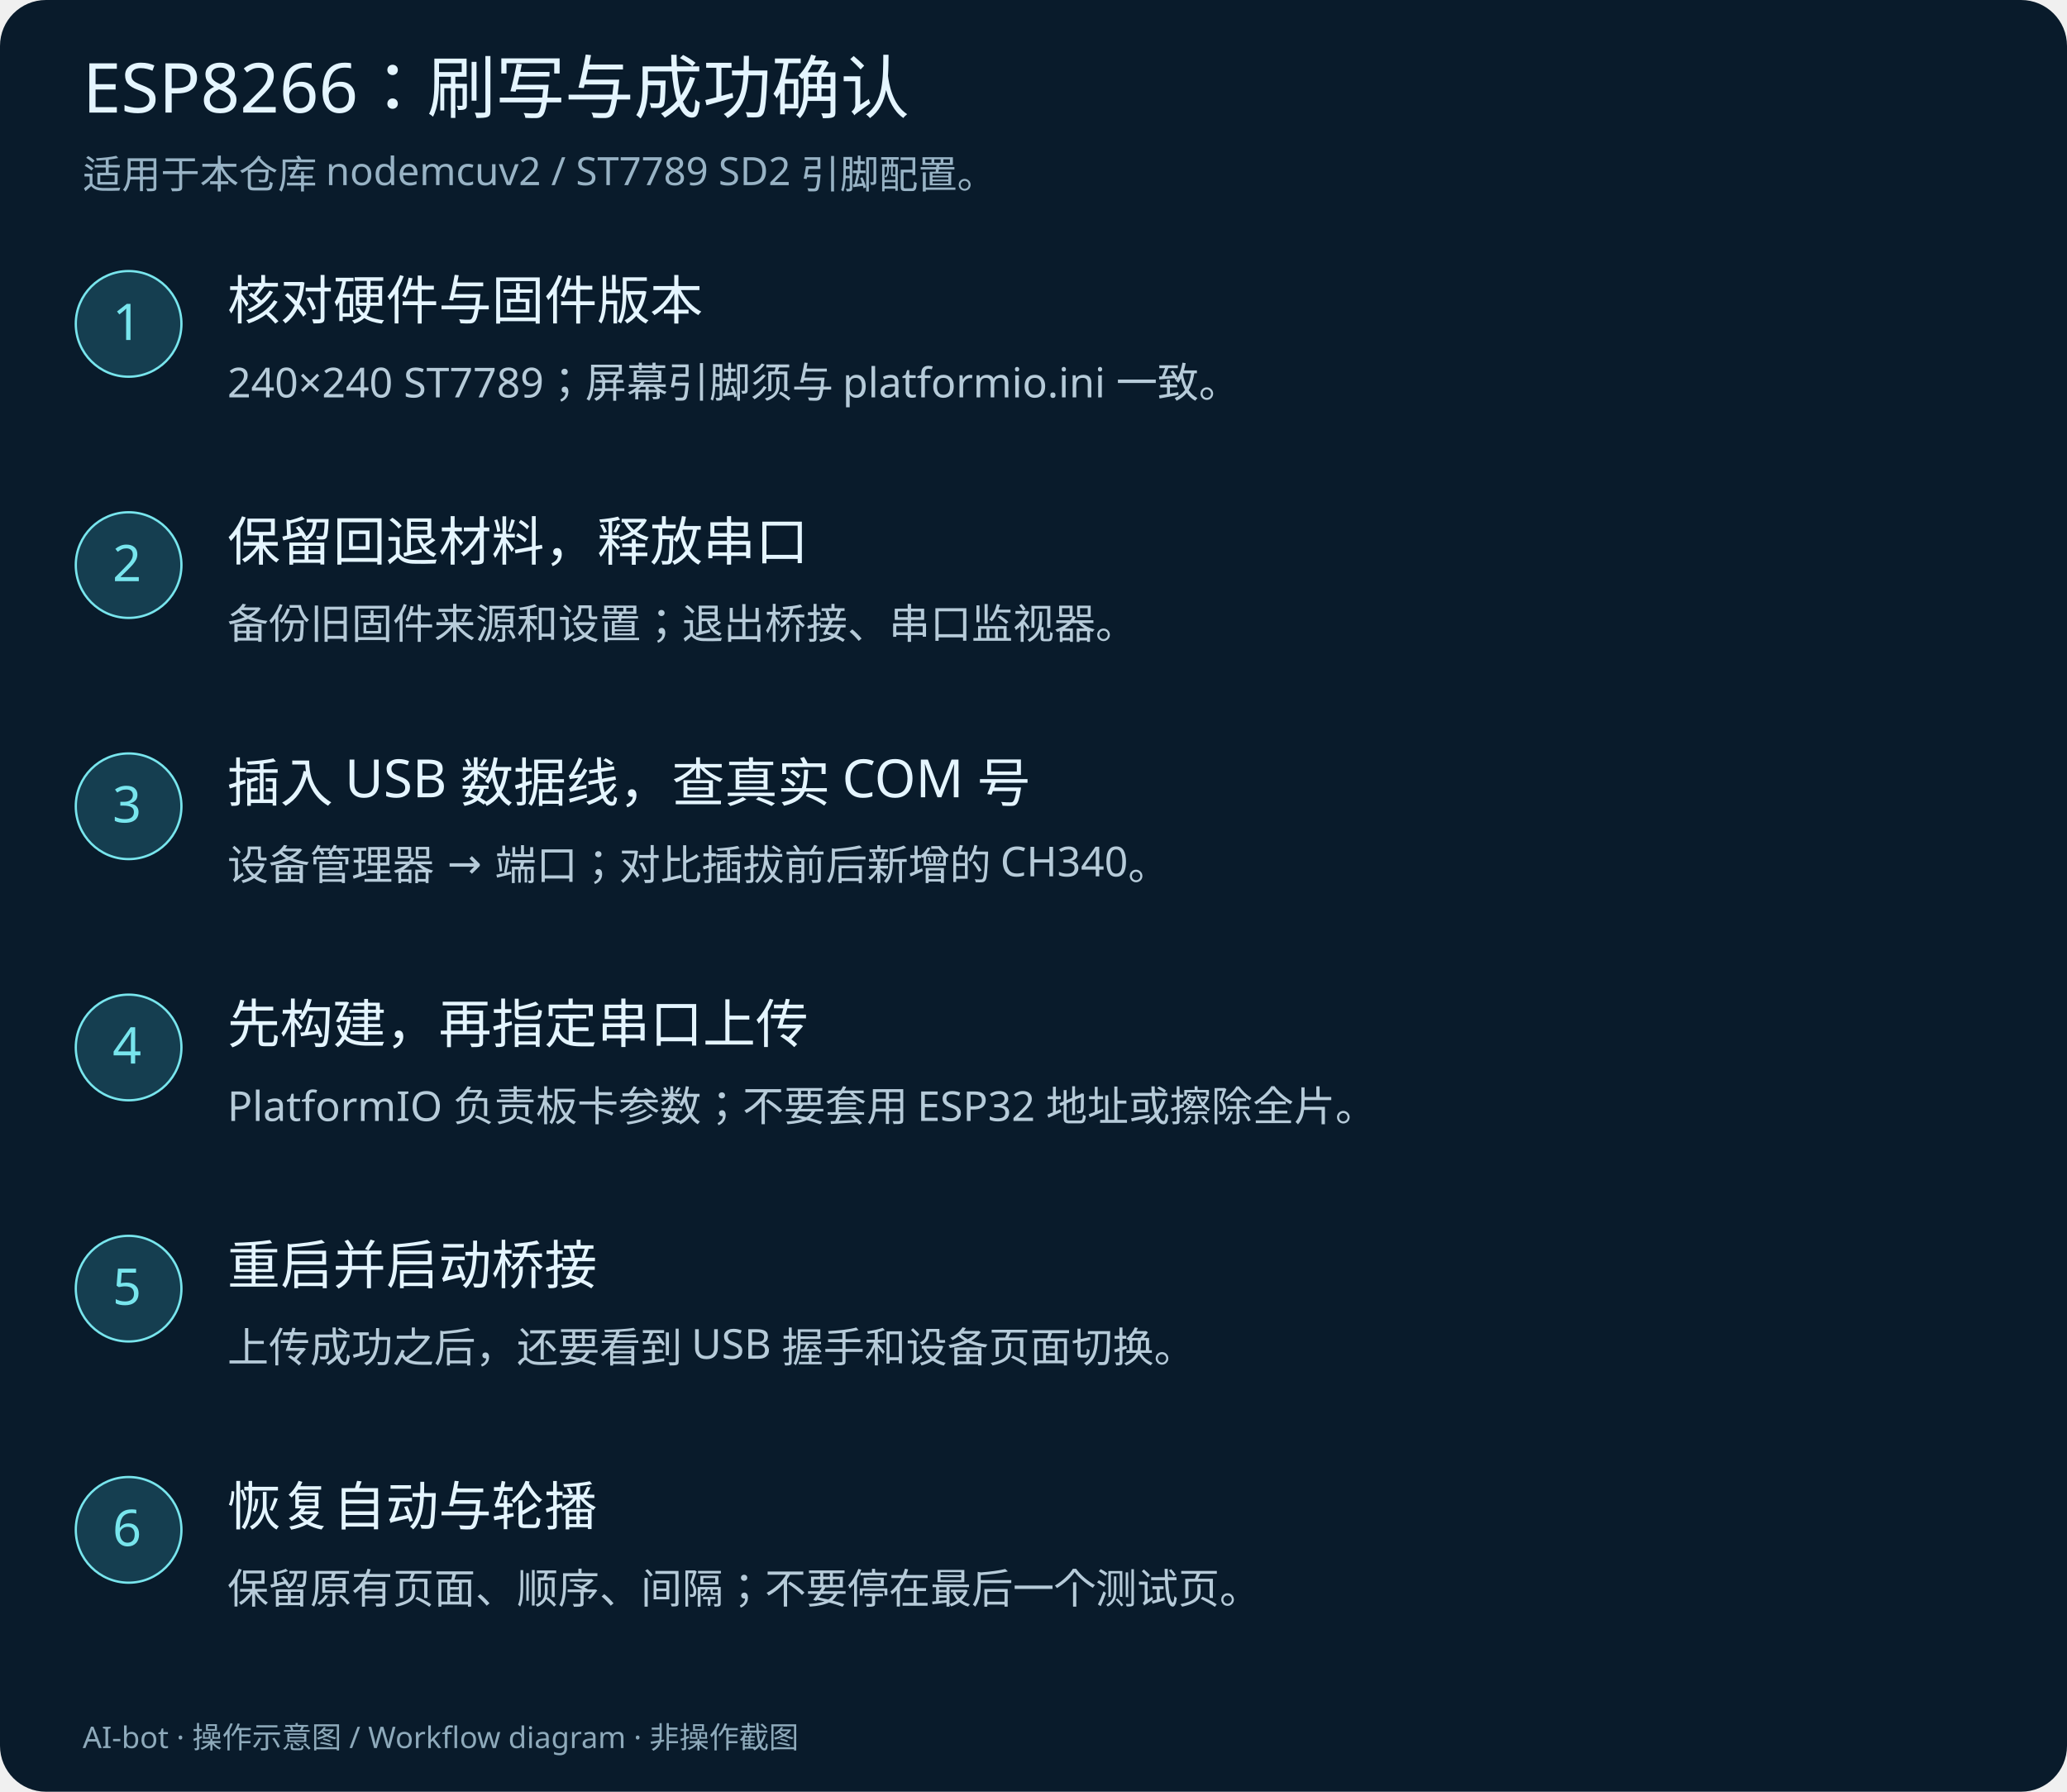
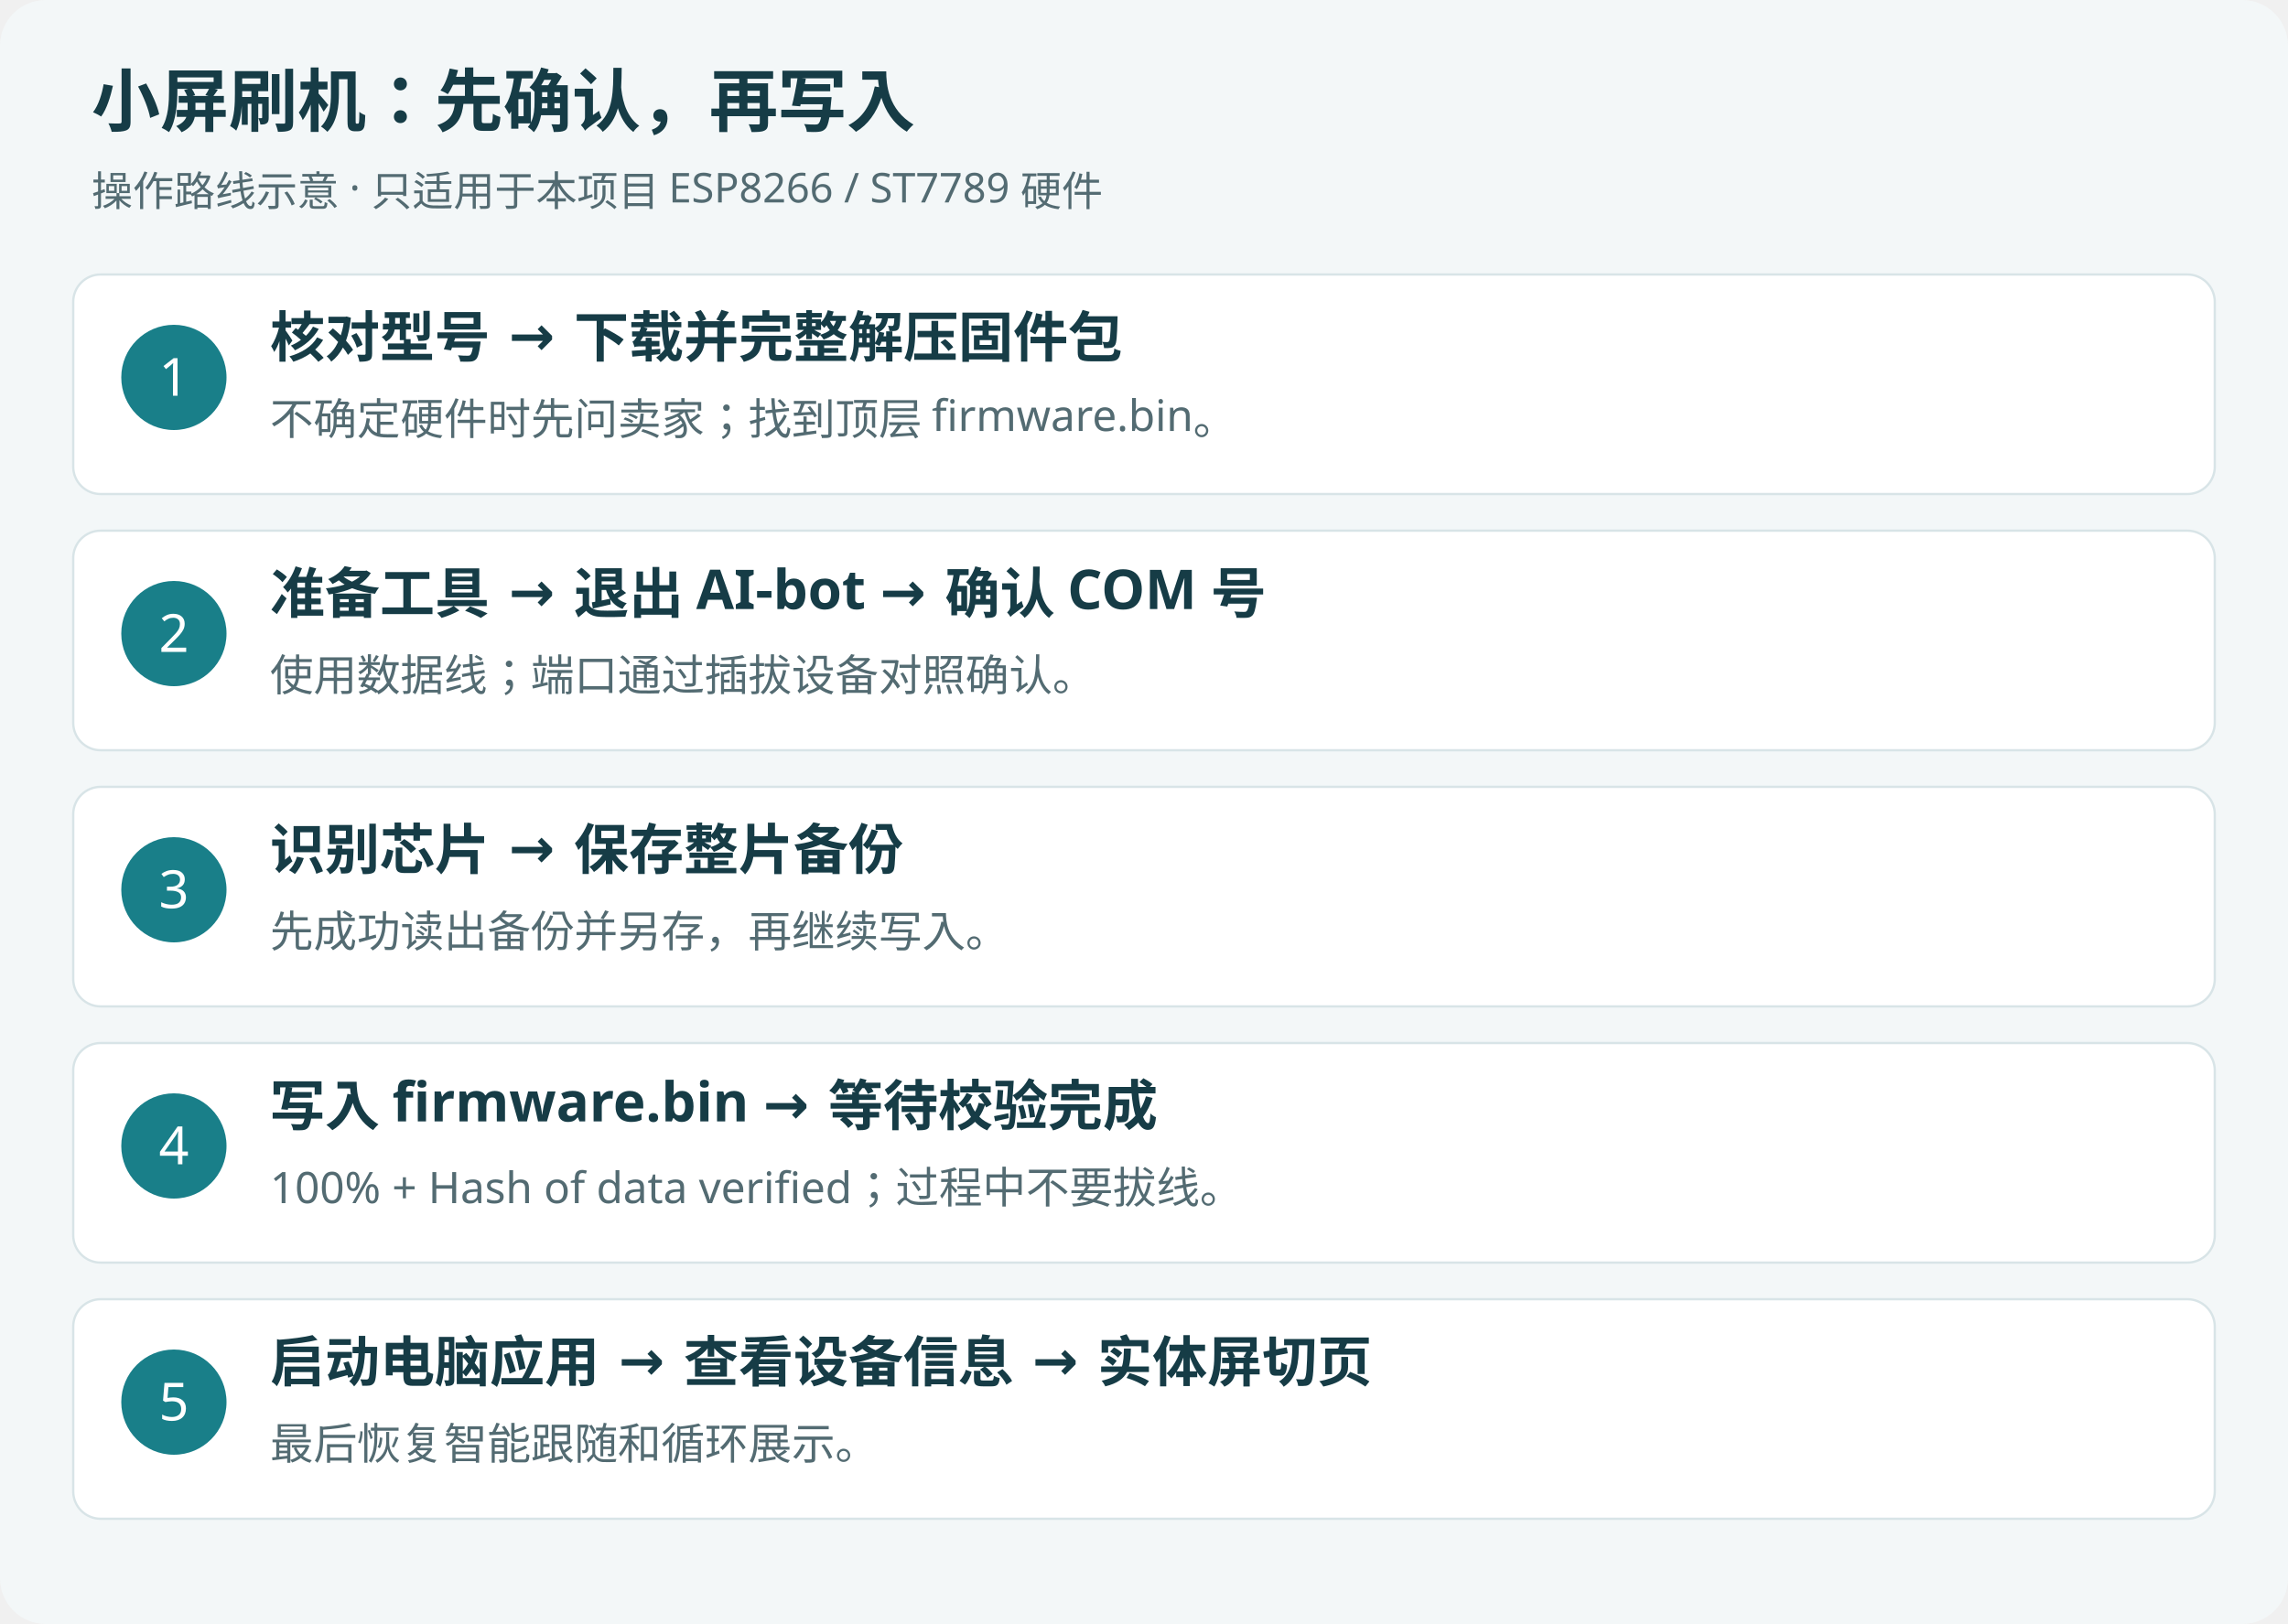
- <svg xmlns="http://www.w3.org/2000/svg" width="900" height="780" viewBox="0 0 900 780" role="img">
-   <rect width="900" height="780" rx="20" fill="#091b2b" />
-   <text x="36" y="49" fill="#e4f5ff" font-size="30" font-family="Segoe UI,Microsoft YaHei,sans-serif">ESP8266：刷写与成功确认</text>
-   <text x="36" y="82" fill="#98b3c5" font-size="17" font-family="Segoe UI,Microsoft YaHei,sans-serif">适用于本仓库 nodemcuv2 / ST7789 SD2 引脚配置。</text>
-   <circle cx="56" cy="141" r="23" fill="#153e50" stroke="#78e5ed" />
-   <text x="49" y="148" fill="#78e5ed" font-size="22" font-family="Segoe UI,Microsoft YaHei,sans-serif">1</text>
-   <text x="99" y="139" fill="#e4f5ff" font-size="23" font-family="Segoe UI,Microsoft YaHei,sans-serif">核对硬件与固件版本</text>
-   <text x="99" y="173" fill="#b6cbd9" font-size="18" font-family="Segoe UI,Microsoft YaHei,sans-serif">240×240 ST7789；屏幕引脚须与 platformio.ini 一致。</text>
-   <circle cx="56" cy="246" r="23" fill="#153e50" stroke="#78e5ed" />
-   <text x="49" y="253" fill="#78e5ed" font-size="22" font-family="Segoe UI,Microsoft YaHei,sans-serif">2</text>
-   <text x="99" y="244" fill="#e4f5ff" font-size="23" font-family="Segoe UI,Microsoft YaHei,sans-serif">保留回退材料，释放串口</text>
-   <text x="99" y="278" fill="#b6cbd9" font-size="18" font-family="Segoe UI,Microsoft YaHei,sans-serif">备份旧固件来源和设置；退出桥接、串口监视器。</text>
-   <circle cx="56" cy="351" r="23" fill="#153e50" stroke="#78e5ed" />
-   <text x="49" y="358" fill="#78e5ed" font-size="22" font-family="Segoe UI,Microsoft YaHei,sans-serif">3</text>
-   <text x="99" y="349" fill="#e4f5ff" font-size="23" font-family="Segoe UI,Microsoft YaHei,sans-serif">插入 USB 数据线，查真实 COM 号</text>
-   <text x="99" y="383" fill="#b6cbd9" font-size="18" font-family="Segoe UI,Microsoft YaHei,sans-serif">设备管理器 → 端口；对比插拔前后新增的 CH340。</text>
-   <circle cx="56" cy="456" r="23" fill="#153e50" stroke="#78e5ed" />
-   <text x="49" y="463" fill="#78e5ed" font-size="22" font-family="Segoe UI,Microsoft YaHei,sans-serif">4</text>
-   <text x="99" y="454" fill="#e4f5ff" font-size="23" font-family="Segoe UI,Microsoft YaHei,sans-serif">先构建，再指定串口上传</text>
-   <text x="99" y="488" fill="#b6cbd9" font-size="18" font-family="Segoe UI,Microsoft YaHei,sans-serif">PlatformIO 负责板卡参数；不要套用 ESP32 地址或擦除全片。</text>
-   <circle cx="56" cy="561" r="23" fill="#153e50" stroke="#78e5ed" />
-   <text x="49" y="568" fill="#78e5ed" font-size="22" font-family="Segoe UI,Microsoft YaHei,sans-serif">5</text>
-   <text x="99" y="559" fill="#e4f5ff" font-size="23" font-family="Segoe UI,Microsoft YaHei,sans-serif">重启并启动桥接</text>
-   <text x="99" y="593" fill="#b6cbd9" font-size="18" font-family="Segoe UI,Microsoft YaHei,sans-serif">上传成功之后，还要看到 USB 握手和设备页面切换。</text>
-   <circle cx="56" cy="666" r="23" fill="#153e50" stroke="#78e5ed" />
-   <text x="49" y="673" fill="#78e5ed" font-size="22" font-family="Segoe UI,Microsoft YaHei,sans-serif">6</text>
-   <text x="99" y="664" fill="#e4f5ff" font-size="23" font-family="Segoe UI,Microsoft YaHei,sans-serif">恢复自动与轮播</text>
-   <text x="99" y="698" fill="#b6cbd9" font-size="18" font-family="Segoe UI,Microsoft YaHei,sans-serif">保留原有页面、顺序、间隔；不要停在最后一个测试页。</text>
-   <text x="36" y="761" fill="#8eaabb" font-size="13" font-family="Segoe UI,Microsoft YaHei,sans-serif">AI-bot · 操作示意图 / Workflow diagram · 非操作截图</text>
+ <svg xmlns="http://www.w3.org/2000/svg" width="1000" height="710" viewBox="0 0 1000 710" role="img">
+   <rect width="1000" height="710" rx="20" fill="#f3f7f8" />
+   <g font-family="Microsoft YaHei,Segoe UI,sans-serif">
+     <text x="40" y="55" font-size="30" font-weight="700" fill="#163c46">小屏刷机：先确认，再写入</text>
+     <text x="40" y="90" font-size="18" fill="#536b72">操作路线示意 · 只适用于本项目 ESP8266 / ST7789 硬件</text>
+     <rect x="32" y="120" width="936" height="96" rx="12" fill="white" stroke="#d8e4e7" />
+     <circle cx="76" cy="165" r="23" fill="#197f89" />
+     <text x="76" y="173" font-size="23" text-anchor="middle" fill="white">1</text>
+     <text x="118" y="156" font-size="24" font-weight="600" fill="#163c46">核对型号 → 下载并完整解压固件包</text>
+     <text x="118" y="190" font-size="19" fill="#536b72">不确定硬件时先问卖家；找到顶层 firmware.bin。</text>
+     <rect x="32" y="232" width="936" height="96" rx="12" fill="white" stroke="#d8e4e7" />
+     <circle cx="76" cy="277" r="23" fill="#197f89" />
+     <text x="76" y="285" font-size="23" text-anchor="middle" fill="white">2</text>
+     <text x="118" y="268" font-size="24" font-weight="600" fill="#163c46">准备工具 → 退出 AI-bot → 确认 COM 号</text>
+     <text x="118" y="302" font-size="19" fill="#536b72">使用数据线；端口通过插拔设备对照确认。</text>
+     <rect x="32" y="344" width="936" height="96" rx="12" fill="white" stroke="#d8e4e7" />
+     <circle cx="76" cy="389" r="23" fill="#197f89" />
+     <text x="76" y="397" font-size="23" text-anchor="middle" fill="white">3</text>
+     <text x="118" y="380" font-size="24" font-weight="600" fill="#163c46">识别芯片 → 保存整片备份</text>
+     <text x="118" y="414" font-size="19" fill="#536b72">先成功读出备份并另存，再继续写入。</text>
+     <rect x="32" y="456" width="936" height="96" rx="12" fill="white" stroke="#d8e4e7" />
+     <circle cx="76" cy="501" r="23" fill="#197f89" />
+     <text x="76" y="509" font-size="23" text-anchor="middle" fill="white">4</text>
+     <text x="118" y="492" font-size="24" font-weight="600" fill="#163c46">写入 firmware.bin → 等待校验完成</text>
+     <text x="118" y="526" font-size="19" fill="#536b72">100% + Hash of data verified；过程中不要拔线。</text>
+     <rect x="32" y="568" width="936" height="96" rx="12" fill="white" stroke="#d8e4e7" />
+     <circle cx="76" cy="613" r="23" fill="#197f89" />
+     <text x="76" y="621" font-size="23" text-anchor="middle" fill="white">5</text>
+     <text x="118" y="604" font-size="24" font-weight="600" fill="#163c46">启动电脑应用 → 查看设备信息 → 实体屏切页</text>
+     <text x="118" y="638" font-size="19" fill="#536b72">最后恢复智能跟随和循环展示。</text>
+   </g>
</svg>
